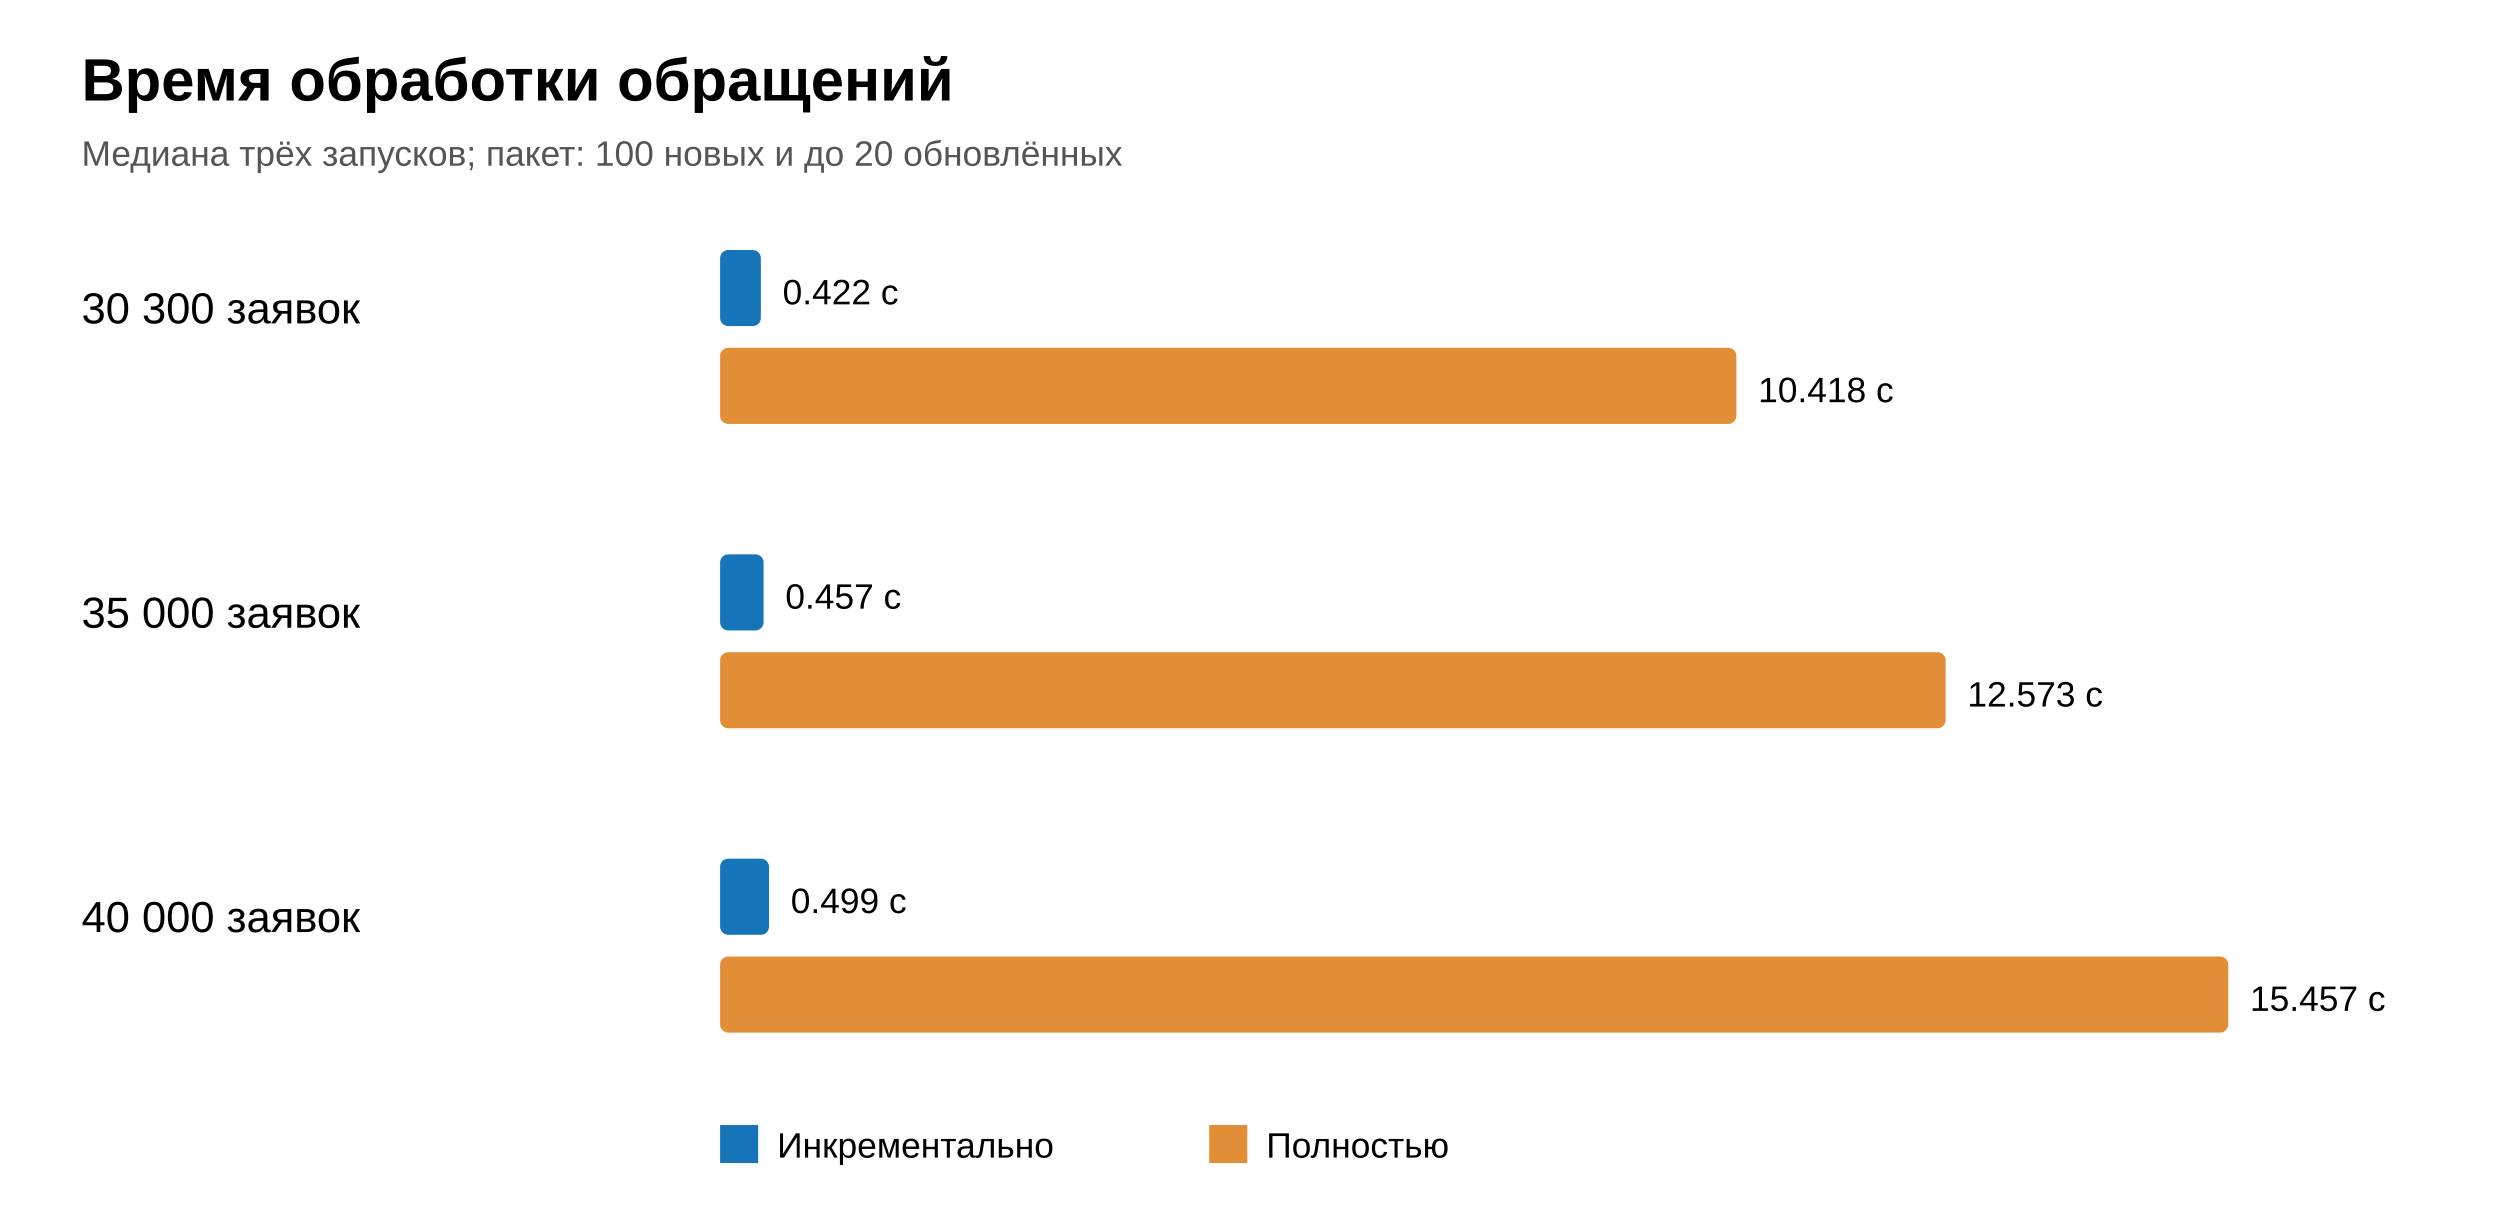
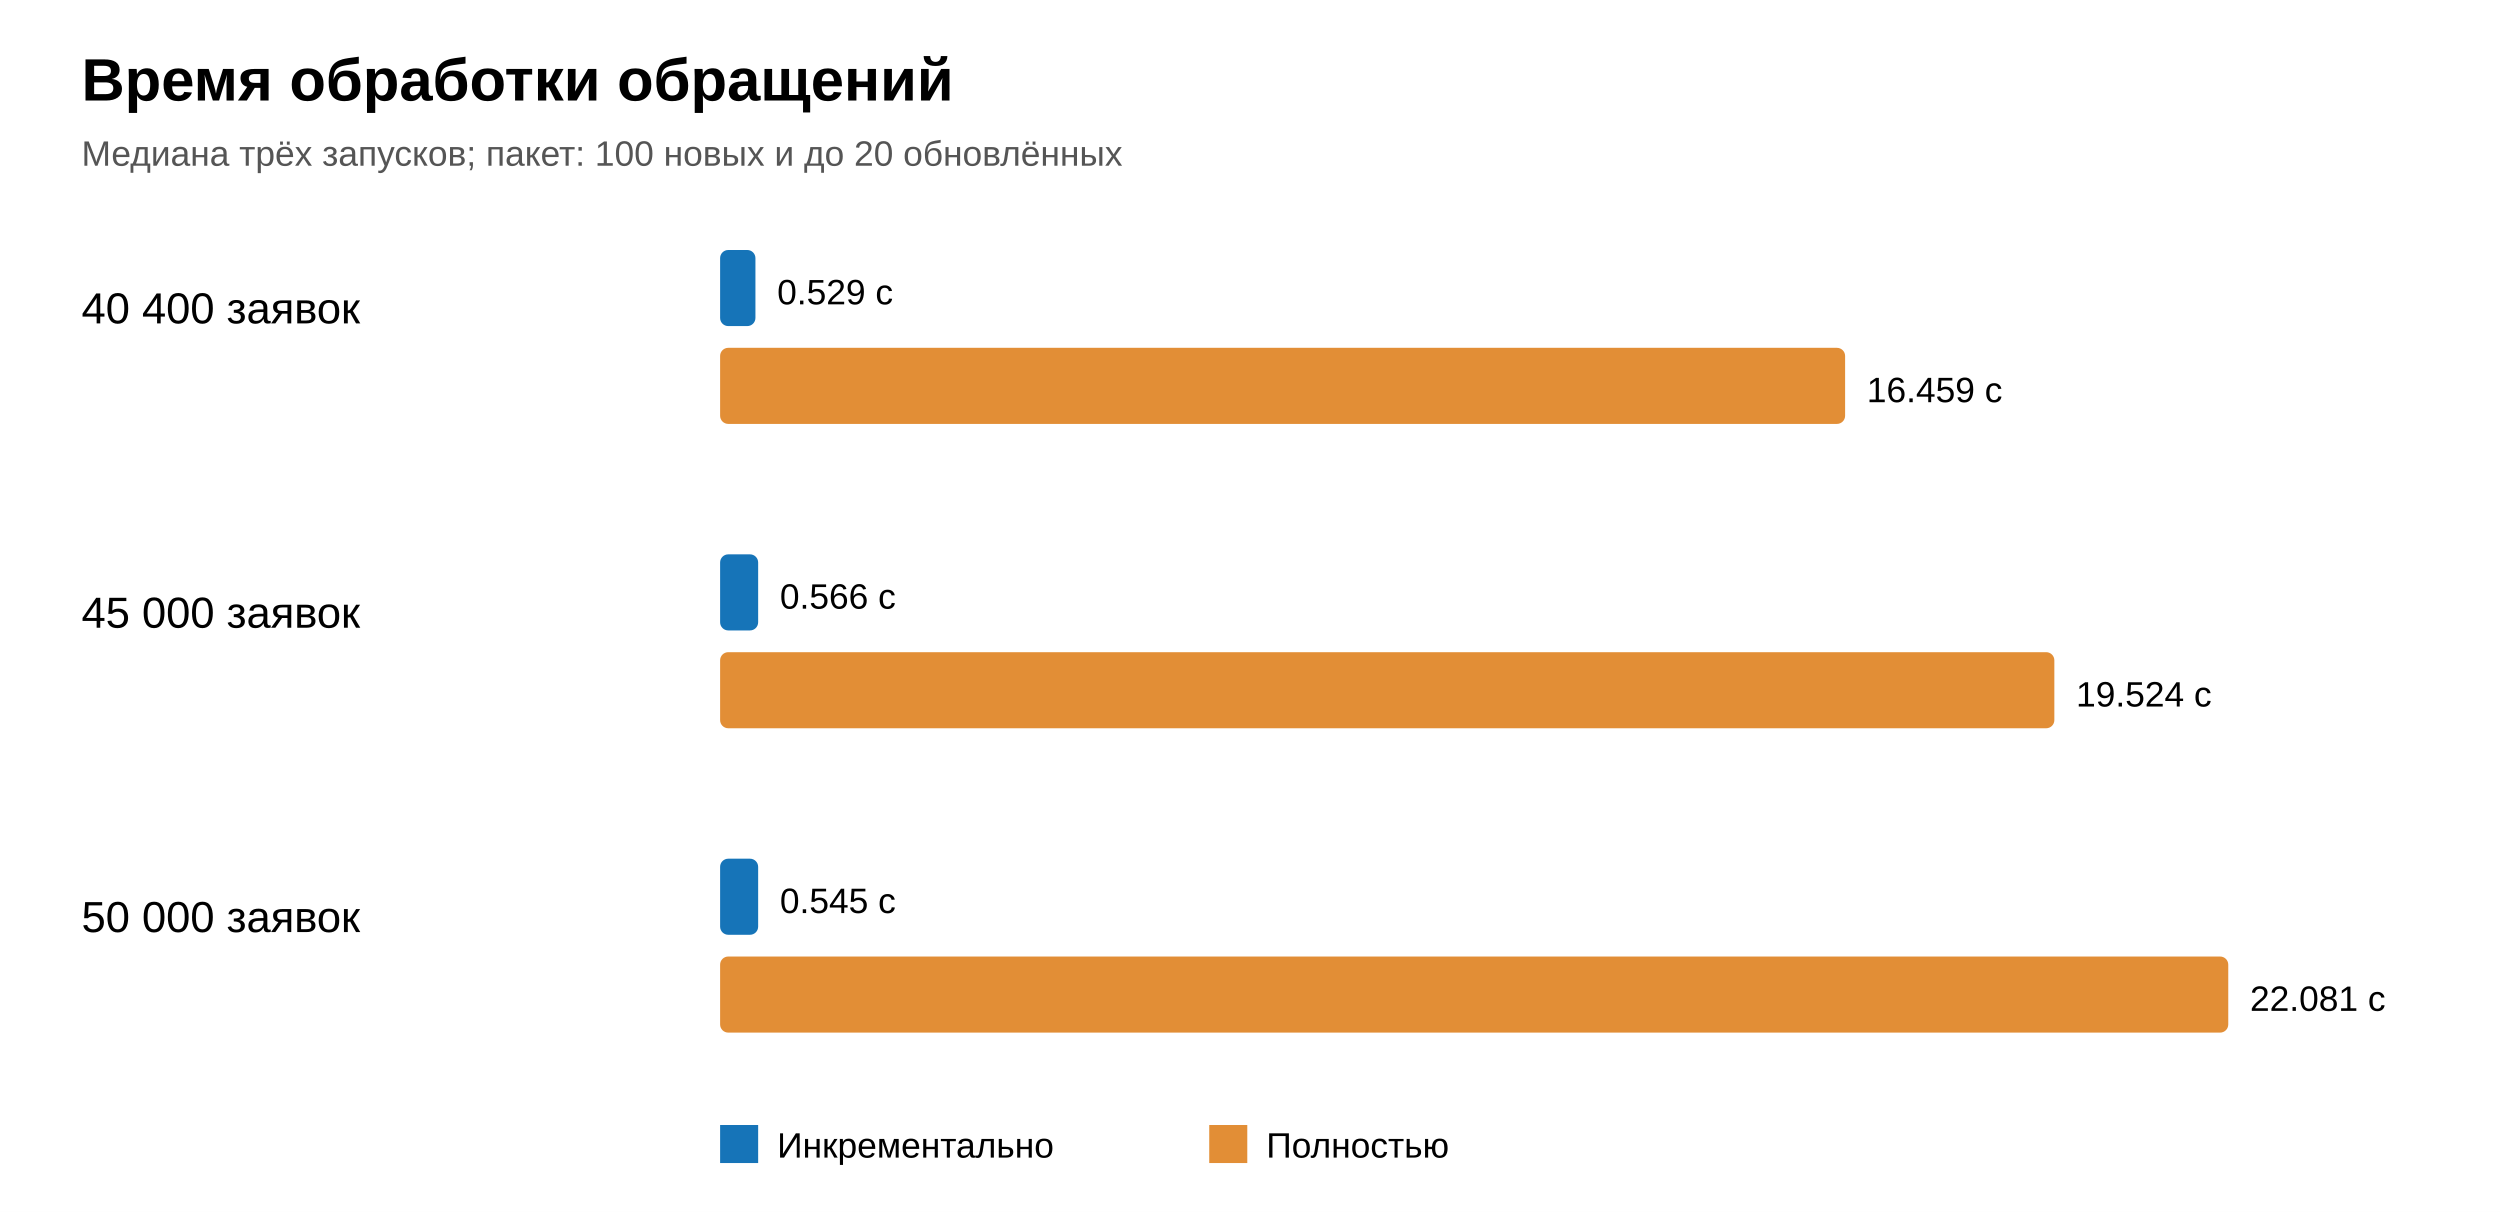
<svg xmlns="http://www.w3.org/2000/svg" width="920" height="446" viewBox="0 0 920 446">
  <rect width="100%" height="100%" fill="white" />
  <text x="30" y="37" font-family="Arial" font-size="22" font-weight="bold">Время обработки обращений</text>
  <text x="30" y="61" font-family="Arial" font-size="13" fill="#555">Медиана трёх запусков; пакет: 100 новых и до 20 обновлённых</text>
-   <text x="30" y="119" font-family="Arial" font-size="16">30 300 заявок</text>
-   <rect x="265" y="92" width="15" height="28" rx="3" fill="#1674b8" />
-   <text x="288" y="112" font-family="Arial" font-size="13">0.422 с</text>
-   <rect x="265" y="128" width="374" height="28" rx="3" fill="#e28e36" />
-   <text x="647" y="148" font-family="Arial" font-size="13">10.418 с</text>
-   <text x="30" y="231" font-family="Arial" font-size="16">35 000 заявок</text>
-   <rect x="265" y="204" width="16" height="28" rx="3" fill="#1674b8" />
-   <text x="289" y="224" font-family="Arial" font-size="13">0.457 с</text>
-   <rect x="265" y="240" width="451" height="28" rx="3" fill="#e28e36" />
-   <text x="724" y="260" font-family="Arial" font-size="13">12.573 с</text>
-   <text x="30" y="343" font-family="Arial" font-size="16">40 000 заявок</text>
-   <rect x="265" y="316" width="18" height="28" rx="3" fill="#1674b8" />
-   <text x="291" y="336" font-family="Arial" font-size="13">0.499 с</text>
+   <text x="30" y="119" font-family="Arial" font-size="16">40 400 заявок</text>
+   <rect x="265" y="92" width="13" height="28" rx="3" fill="#1674b8" />
+   <text x="286" y="112" font-family="Arial" font-size="13">0.529 с</text>
+   <rect x="265" y="128" width="414" height="28" rx="3" fill="#e28e36" />
+   <text x="687" y="148" font-family="Arial" font-size="13">16.459 с</text>
+   <text x="30" y="231" font-family="Arial" font-size="16">45 000 заявок</text>
+   <rect x="265" y="204" width="14" height="28" rx="3" fill="#1674b8" />
+   <text x="287" y="224" font-family="Arial" font-size="13">0.566 с</text>
+   <rect x="265" y="240" width="491" height="28" rx="3" fill="#e28e36" />
+   <text x="764" y="260" font-family="Arial" font-size="13">19.524 с</text>
+   <text x="30" y="343" font-family="Arial" font-size="16">50 000 заявок</text>
+   <rect x="265" y="316" width="14" height="28" rx="3" fill="#1674b8" />
+   <text x="287" y="336" font-family="Arial" font-size="13">0.545 с</text>
  <rect x="265" y="352" width="555" height="28" rx="3" fill="#e28e36" />
-   <text x="828" y="372" font-family="Arial" font-size="13">15.457 с</text>
+   <text x="828" y="372" font-family="Arial" font-size="13">22.081 с</text>
  <rect x="265" y="414" width="14" height="14" fill="#1674b8" />
  <text x="286" y="426" font-family="Arial" font-size="13">Инкрементально</text>
  <rect x="445" y="414" width="14" height="14" fill="#e28e36" />
  <text x="466" y="426" font-family="Arial" font-size="13">Полностью</text>
</svg>
